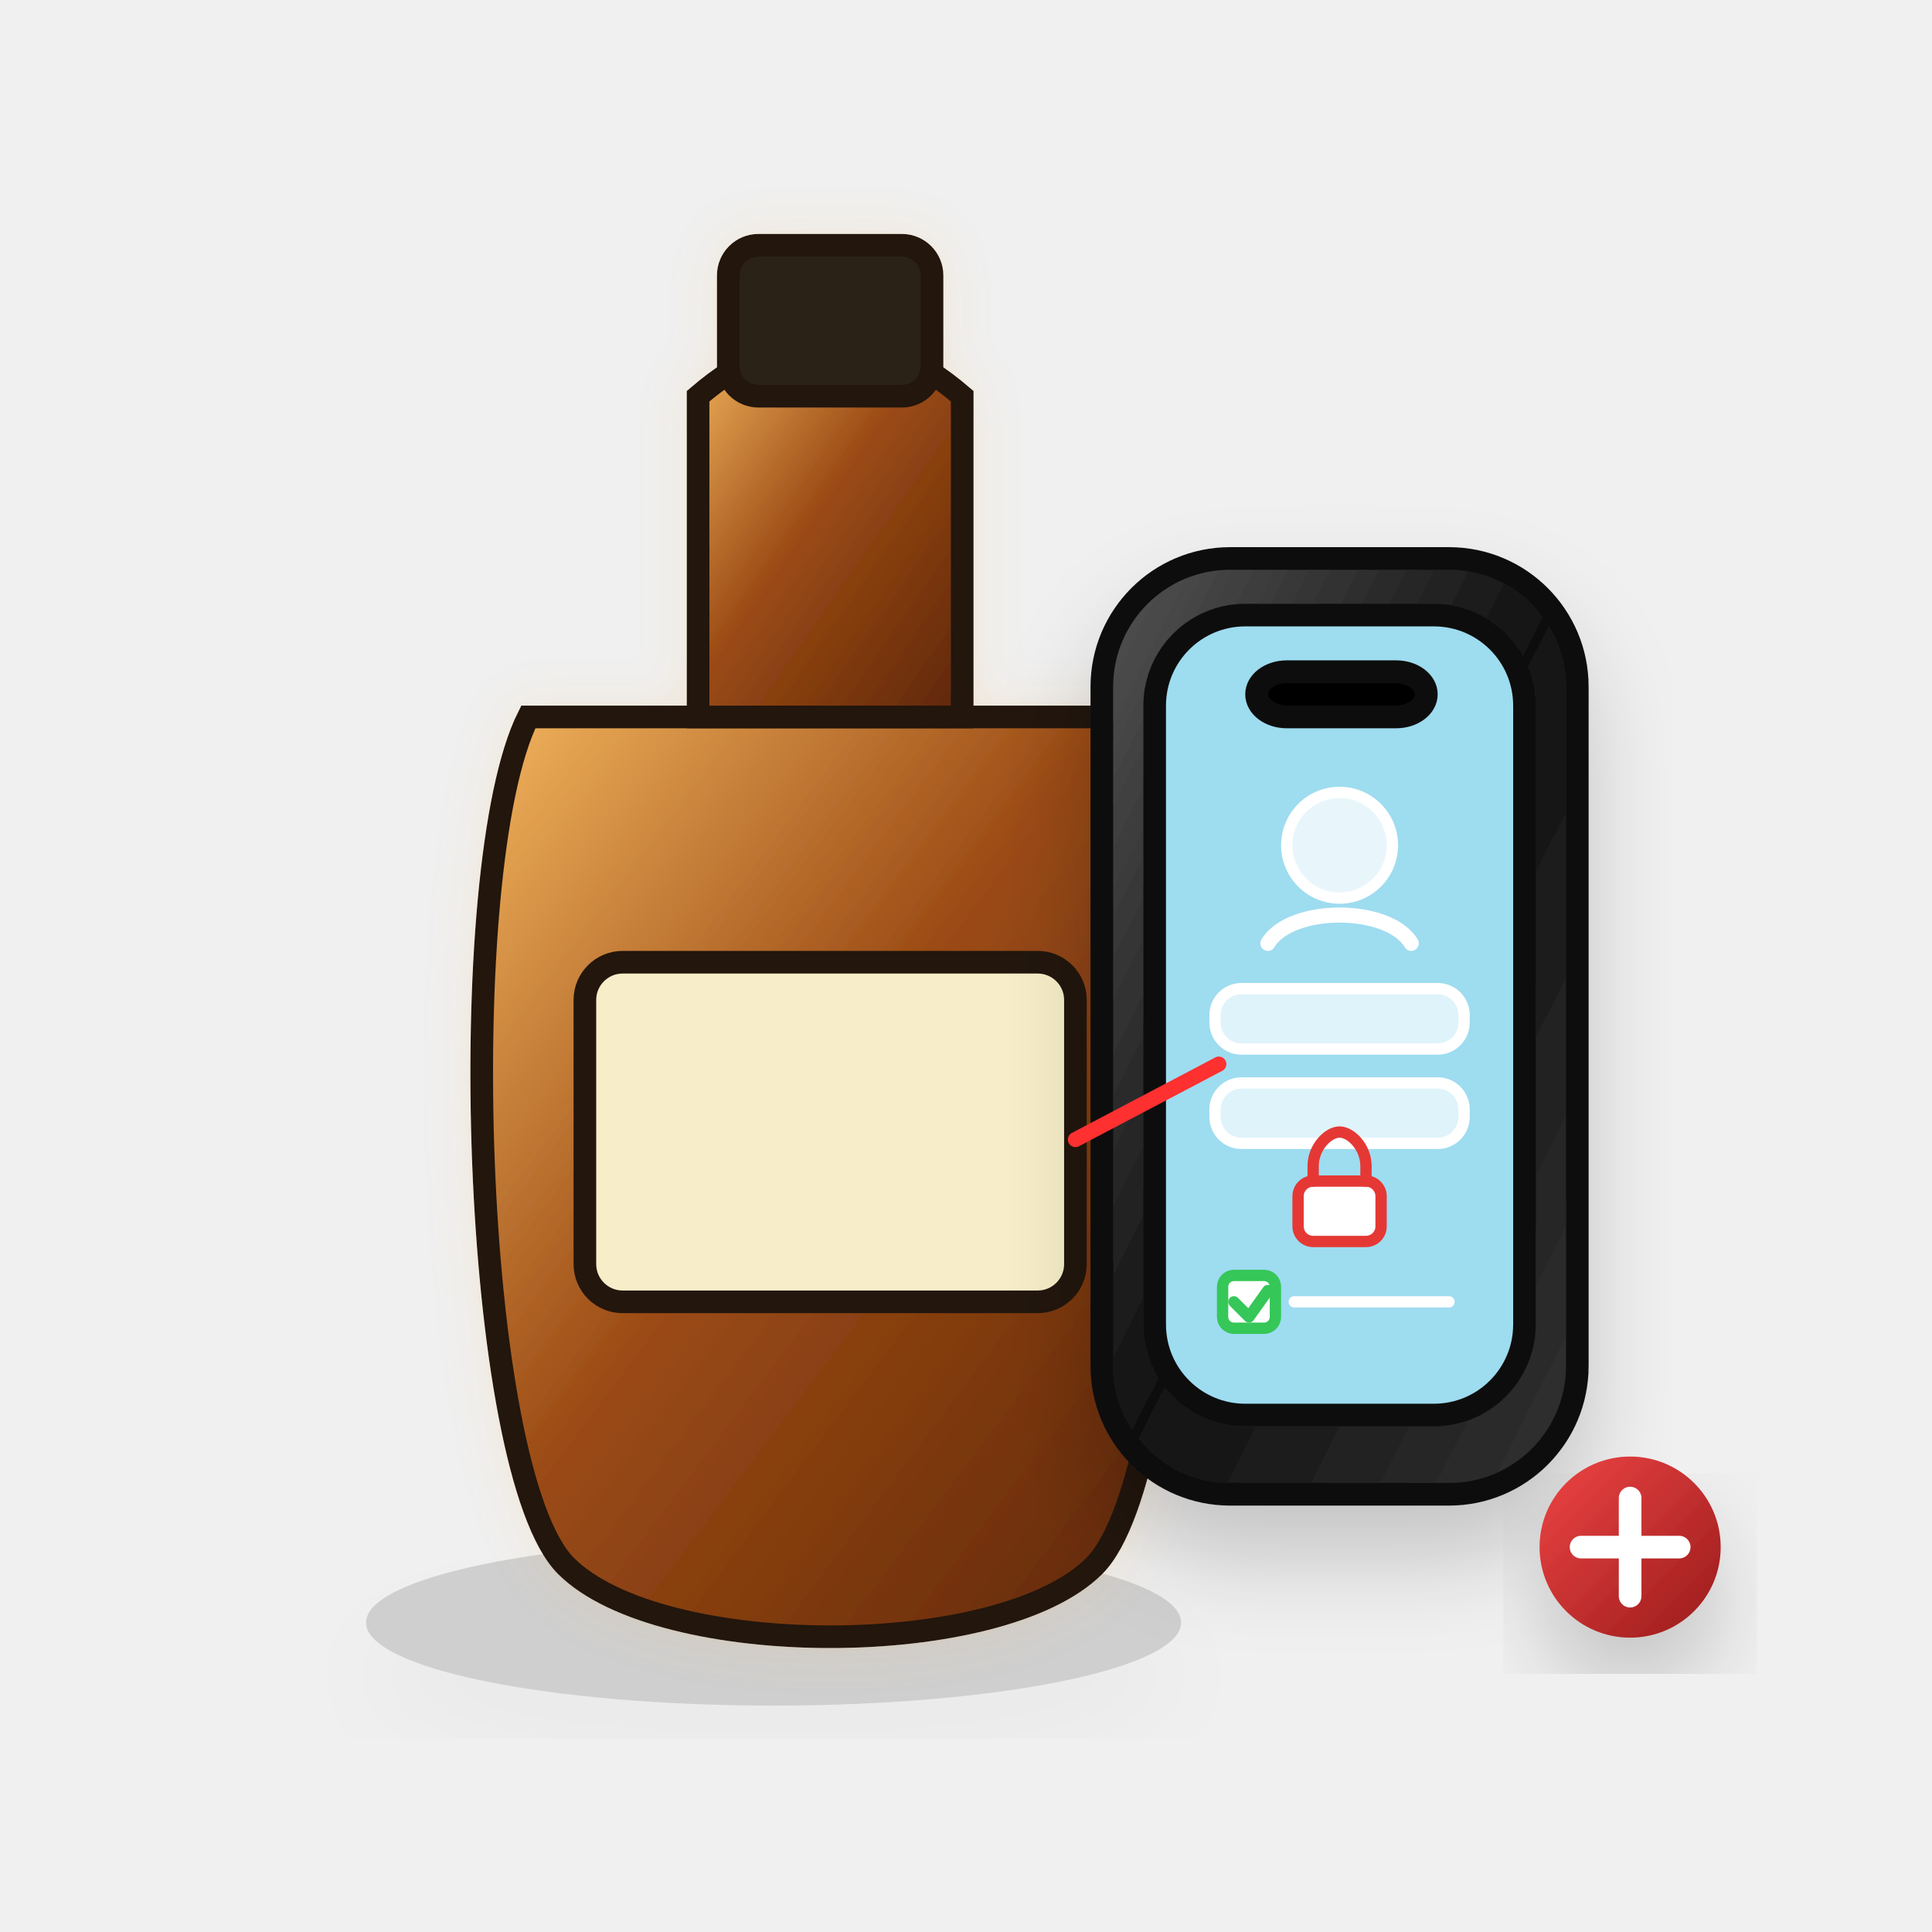
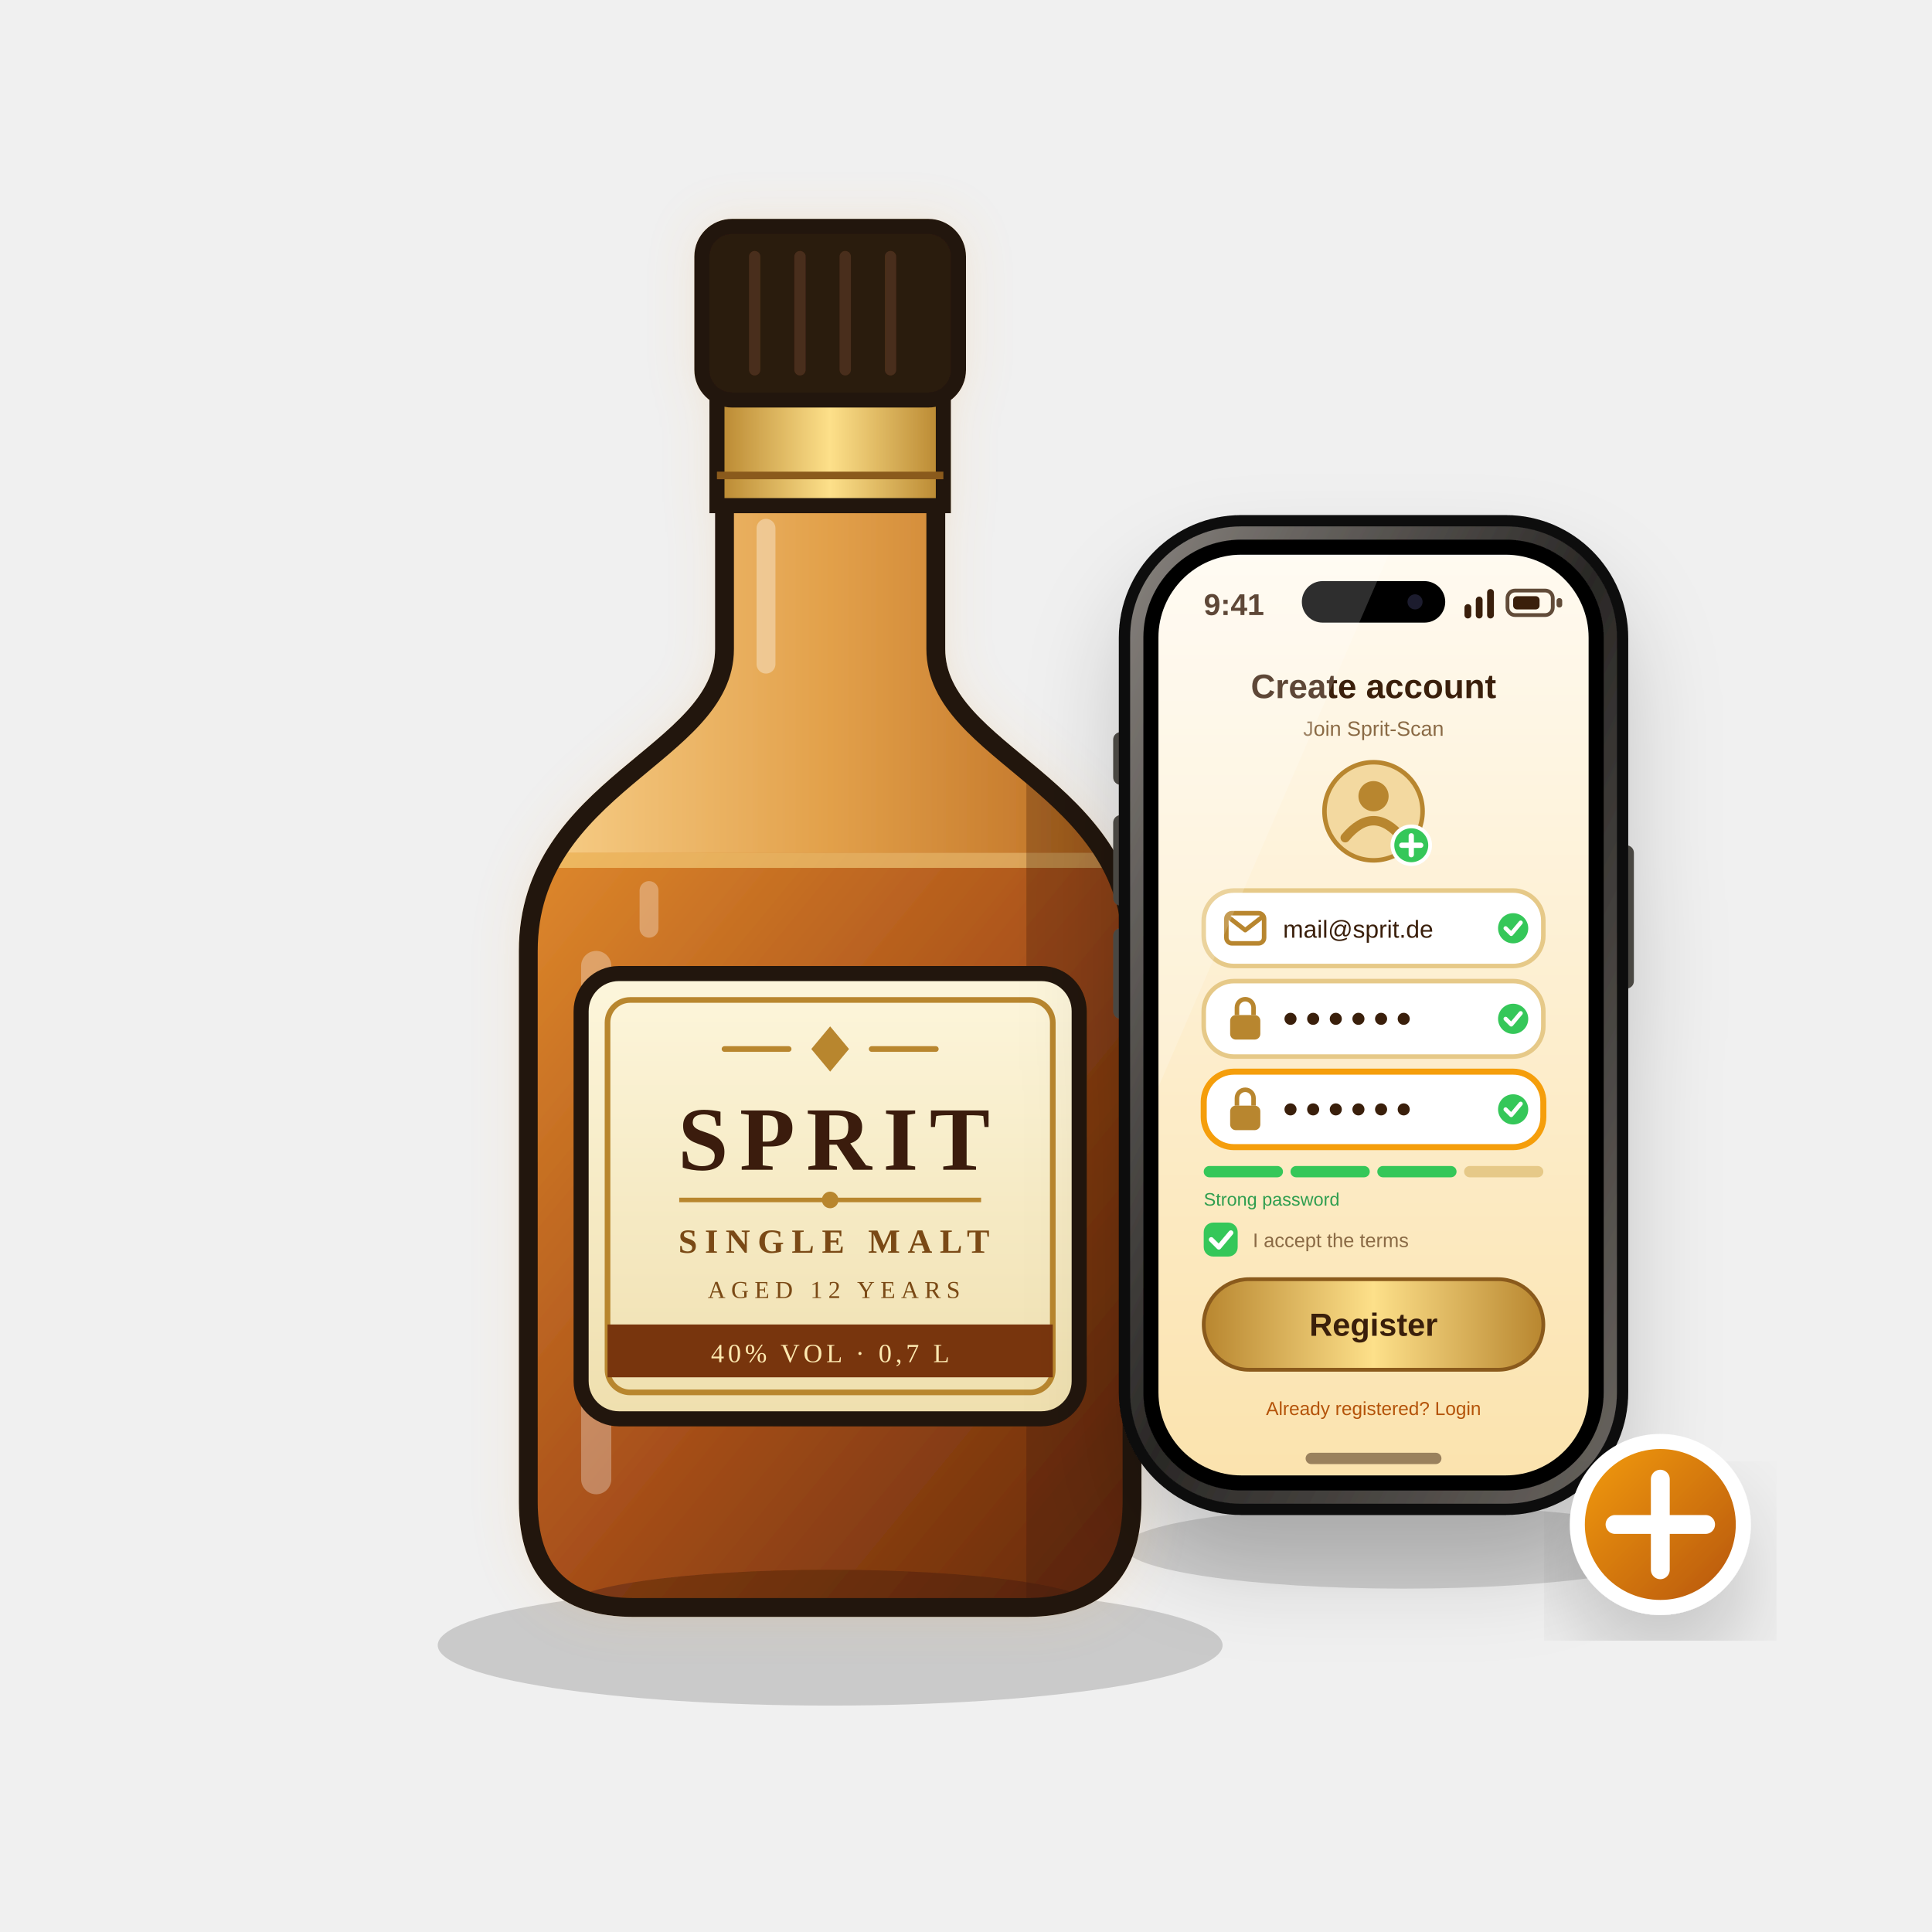
<svg xmlns="http://www.w3.org/2000/svg" width="512" height="512" viewBox="0 0 512 512" fill="none">
  <defs>
-     <linearGradient id="bottle" x2="1" y2="1">
-       <stop stop-color="#f2b45d" />
-       <stop offset=".45" stop-color="#9b4b15" />
+     <linearGradient id="bottle" x2="1" y2="0">
+       <stop stop-color="#f8d08a" />
+       <stop offset=".5" stop-color="#e2a04a" />
+       <stop offset="1" stop-color="#b9691f" />
+     </linearGradient>
+     <linearGradient id="liquid" x2="1" y2="1">
+       <stop stop-color="#e08a2c" />
+       <stop offset=".5" stop-color="#a8501a" />
      <stop offset="1" stop-color="#5e2608" />
    </linearGradient>
+     <linearGradient id="gold" x2="1" y2="0">
+       <stop stop-color="#b8862f" />
+       <stop offset=".5" stop-color="#fde08a" />
+       <stop offset="1" stop-color="#b8862f" />
+     </linearGradient>
+     <linearGradient id="label" x2="0" y2="1">
+       <stop stop-color="#fdf6dc" />
+       <stop offset="1" stop-color="#efdfae" />
+     </linearGradient>
    <linearGradient id="phone" x2="1" y2="1">
-       <stop stop-color="#555" />
-       <stop offset=".5" stop-color="#111" />
-       <stop offset="1" stop-color="#333" />
+       <stop stop-color="#8a8580" />
+       <stop offset=".5" stop-color="#2a2826" />
+       <stop offset="1" stop-color="#6b6661" />
    </linearGradient>
+     <linearGradient id="screen" x2="0" y2="1">
+       <stop stop-color="#fffaf0" />
+       <stop offset="1" stop-color="#fbe3ae" />
+     </linearGradient>
+     <path id="bottleShape" d="M192 108 H248 V172 C248 200 300 208 300 252 V398 Q300 426 272 426 H168 Q140 426 140 398 V252 C140 208 192 200 192 172 Z" />
+     <clipPath id="bottleClip">
+       <use href="#bottleShape" />
+     </clipPath>
+     <clipPath id="screenClip">
+       <rect x="299" y="149" width="114" height="244" rx="22" />
+     </clipPath>
    <linearGradient id="registerBadge" x2="1" y2="1">
-       <stop stop-color="#ef4444" />
-       <stop offset="1" stop-color="#991b1b" />
+       <stop stop-color="#f59e0b" />
+       <stop offset="1" stop-color="#b45309" />
    </linearGradient>
    <filter id="shadow" x="-20%" y="-20%" width="140%" height="140%">
      <feDropShadow dx="0" dy="14" stdDeviation="12" flood-color="#000" flood-opacity=".18" />
    </filter>
    <filter id="softGlow" x="-20%" y="-20%" width="140%" height="140%">
      <feDropShadow dx="0" dy="0" stdDeviation="6" flood-color="#f2b45d" flood-opacity=".18" />
    </filter>
  </defs>
-   <ellipse cx="205" cy="430" rx="108" ry="22" fill="#000" opacity=".14" filter="url(#shadow)" />
-   <g stroke="#24170c" stroke-width="6" filter="url(#softGlow)">
-     <path d="M140 190 C120 230 125 390 150 415 C175 440 265 440 290 415 C315 390 320 230 300 190 Z" fill="url(#bottle)" />
-     <path d="M185 190 L185 105 Q220 75 255 105 L255 190 Z" fill="url(#bottle)" />
-     <rect x="193" y="65" width="54" height="40" rx="8" fill="#2b2117" />
-     <rect x="155" y="255" width="130" height="90" rx="10" fill="#f7edc8" />
+   <ellipse cx="220" cy="436" rx="104" ry="16" fill="#000" opacity=".16" />
+   <ellipse cx="372" cy="410" rx="74" ry="11" fill="#000" opacity=".14" />
+   <g filter="url(#softGlow)">
+     <use href="#bottleShape" fill="url(#bottle)" />
+     <g clip-path="url(#bottleClip)">
+       <rect x="136" y="226" width="168" height="204" fill="url(#liquid)" />
+       <rect x="136" y="226" width="168" height="4" fill="#fde08a" opacity=".55" />
+       <rect x="272" y="200" width="32" height="230" fill="#3a1605" opacity=".28" />
+       <ellipse cx="220" cy="426" rx="70" ry="10" fill="#3a1605" opacity=".35" />
+     </g>
+     <use href="#bottleShape" stroke="#24170c" stroke-width="5" stroke-linejoin="round" />
+     <path d="M158 256 V392" stroke="#fff" stroke-width="8" stroke-linecap="round" opacity=".3" />
+     <path d="M172 236 V246" stroke="#fff" stroke-width="5" stroke-linecap="round" opacity=".3" />
+     <path d="M203 140 V176" stroke="#fff" stroke-width="5" stroke-linecap="round" opacity=".35" />
+     <rect x="190" y="104" width="60" height="30" fill="url(#gold)" stroke="#24170c" stroke-width="4" />
+     <path d="M190 126 H250" stroke="#8a5a1c" stroke-width="2" />
+     <rect x="186" y="60" width="68" height="46" rx="8" fill="#2b1a0e" stroke="#24170c" stroke-width="4" />
+     <path d="M200 68 V98 M212 68 V98 M224 68 V98 M236 68 V98" stroke="#4a2f1a" stroke-width="3" stroke-linecap="round" />
+     <path d="M188 98 H252" stroke="url(#gold)" stroke-width="3" />
+     <rect x="154" y="258" width="132" height="118" rx="10" fill="url(#label)" stroke="#24170c" stroke-width="4" />
+     <rect x="161" y="265" width="118" height="104" rx="6" stroke="#b8862f" stroke-width="1.5" />
+     <path d="M220 272 l5 6 -5 6 -5 -6 z" fill="#b8862f" />
+     <path d="M192 278 H209 M231 278 H248" stroke="#b8862f" stroke-width="1.5" stroke-linecap="round" />
+     <g font-family="Georgia, 'Times New Roman', serif" text-anchor="middle">
+       <text x="221" y="310" font-size="24" font-weight="700" letter-spacing="3" fill="#3a1f0b">SPRIT</text>
+       <path d="M180 318 H260" stroke="#b8862f" stroke-width="1.2" />
+       <circle cx="220" cy="318" r="2.2" fill="#b8862f" />
+       <text x="221" y="332" font-size="9" font-weight="700" letter-spacing="2" fill="#7a4a14">SINGLE MALT</text>
+       <text x="221" y="344" font-size="6.5" letter-spacing="1.5" fill="#7a4a14">AGED 12 YEARS</text>
+       <rect x="161" y="351" width="118" height="14" fill="#78350f" />
+       <text x="220" y="361" font-size="7" letter-spacing="1" fill="#fde9b0">40% VOL · 0,7 L</text>
+     </g>
  </g>
-   <g stroke="#111" stroke-width="6" filter="url(#shadow)">
-     <rect x="292" y="148" width="126" height="248" rx="34" fill="url(#phone)" />
-     <rect x="306" y="163" width="98" height="212" rx="24" fill="#9edcf0" />
-     <rect x="333" y="178" width="45" height="12" rx="8" fill="#050505" />
-     <circle cx="355" cy="224" r="14" fill="#e8f6fb" stroke="#ffffff" stroke-width="3" />
-     <path d="M336 250 C342 240 368 240 374 250" stroke="#ffffff" stroke-width="4" stroke-linecap="round" />
-     <rect x="322" y="262" width="66" height="16" rx="7" fill="#dff3fa" stroke="#ffffff" stroke-width="3" />
-     <rect x="322" y="287" width="66" height="16" rx="7" fill="#dff3fa" stroke="#ffffff" stroke-width="3" />
-     <rect x="344" y="313" width="22" height="16" rx="4" fill="#ffffff" stroke="#e53935" stroke-width="3" />
-     <path d="M348 313 V309 C348 304 352 300 355 300 C358 300 362 304 362 309 V313" stroke="#e53935" stroke-width="3" stroke-linecap="round" />
-     <rect x="324" y="338" width="14" height="14" rx="3" fill="#ffffff" stroke="#35c759" stroke-width="3" />
-     <path d="M327 345 L331 349 L336 342" stroke="#35c759" stroke-width="3" stroke-linecap="round" stroke-linejoin="round" />
-     <line x1="343" y1="345" x2="384" y2="345" stroke="#ffffff" stroke-width="3" stroke-linecap="round" />
+   <g transform="translate(8 -2)">
+     <g filter="url(#shadow)">
+       <rect x="287" y="196" width="4" height="14" rx="2" fill="#4a4643" />
+       <rect x="287" y="218" width="4" height="24" rx="2" fill="#4a4643" />
+       <rect x="287" y="248" width="4" height="24" rx="2" fill="#4a4643" />
+       <rect x="421" y="226" width="4" height="38" rx="2" fill="#4a4643" />
+       <rect x="290" y="140" width="132" height="262" rx="31" fill="url(#phone)" stroke="#111" stroke-width="3" />
+       <rect x="295" y="145" width="122" height="252" rx="26" fill="#050505" />
+     </g>
+     <g clip-path="url(#screenClip)" font-family="-apple-system, 'Helvetica Neue', Arial, sans-serif">
+       <rect x="299" y="149" width="114" height="244" fill="url(#screen)" />
+       <text x="311" y="165" font-size="8" font-weight="700" fill="#3a1f0b">9:41</text>
+       <rect x="337" y="156" width="38" height="11" rx="5.5" fill="#000" />
+       <circle cx="367" cy="161.5" r="2" fill="#1c1c2e" />
+       <path d="M381 165 v-2 M384 165 v-4 M387 165 v-6" stroke="#3a1f0b" stroke-width="1.8" stroke-linecap="round" />
+       <rect x="391.5" y="158.5" width="12" height="6.5" rx="2" stroke="#3a1f0b" stroke-width="1" opacity=".8" />
+       <rect x="393" y="160" width="7" height="3.5" rx="1" fill="#3a1f0b" />
+       <rect x="404.5" y="160.5" width="1.5" height="2.5" rx=".7" fill="#3a1f0b" opacity=".8" />
+       <g text-anchor="middle">
+         <text x="356" y="187" font-size="9" font-weight="700" fill="#3a1f0b">Create account</text>
+         <text x="356" y="197" font-size="5.5" fill="#8a6a45">Join Sprit-Scan</text>
+       </g>
+       <circle cx="356" cy="217" r="13" fill="#f3d9a0" stroke="#b8862f" stroke-width="1.2" />
+       <circle cx="356" cy="213" r="4" fill="#b8862f" />
+       <path d="M348.5 224 q7.5 -9 15 0" stroke="#b8862f" stroke-width="2.5" stroke-linecap="round" />
+       <circle cx="366" cy="226" r="5" fill="#35c759" stroke="#fff" stroke-width="1" />
+       <path d="M366 223.5 v5 M363.5 226 h5" stroke="#fff" stroke-width="1.4" stroke-linecap="round" />
+       <rect x="311" y="238" width="90" height="20" rx="8" fill="#fff" stroke="#e6c988" stroke-width="1.2" />
+       <rect x="317" y="244" width="10" height="8" rx="1.5" stroke="#b8862f" stroke-width="1.2" />
+       <path d="M317.5 245 l4.5 3.5 l4.5 -3.5" stroke="#b8862f" stroke-width="1.2" stroke-linejoin="round" />
+       <text x="332" y="250.5" font-size="6.5" fill="#3a1f0b">mail@sprit.de</text>
+       <circle cx="393" cy="248" r="4" fill="#35c759" />
+       <path d="M391 248 l1.5 1.5 l2.5 -3" stroke="#fff" stroke-width="1.1" stroke-linecap="round" stroke-linejoin="round" />
+       <rect x="311" y="262" width="90" height="20" rx="8" fill="#fff" stroke="#e6c988" stroke-width="1.2" />
+       <rect x="318" y="271" width="8" height="6.5" rx="1.5" fill="#b8862f" />
+       <path d="M319.8 271 v-2 a2.2 2.2 0 0 1 4.4 0 v2" stroke="#b8862f" stroke-width="1.2" />
+       <g fill="#3a1f0b">
+         <circle cx="334" cy="272" r="1.6" />
+         <circle cx="340" cy="272" r="1.6" />
+         <circle cx="346" cy="272" r="1.6" />
+         <circle cx="352" cy="272" r="1.6" />
+         <circle cx="358" cy="272" r="1.6" />
+         <circle cx="364" cy="272" r="1.6" />
+       </g>
+       <circle cx="393" cy="272" r="4" fill="#35c759" />
+       <path d="M391 272 l1.5 1.5 l2.5 -3" stroke="#fff" stroke-width="1.1" stroke-linecap="round" stroke-linejoin="round" />
+       <rect x="311" y="286" width="90" height="20" rx="8" fill="#fff" stroke="#f59e0b" stroke-width="1.6" />
+       <rect x="318" y="295" width="8" height="6.5" rx="1.5" fill="#b8862f" />
+       <path d="M319.8 295 v-2 a2.2 2.2 0 0 1 4.4 0 v2" stroke="#b8862f" stroke-width="1.2" />
+       <g fill="#3a1f0b">
+         <circle cx="334" cy="296" r="1.6" />
+         <circle cx="340" cy="296" r="1.6" />
+         <circle cx="346" cy="296" r="1.6" />
+         <circle cx="352" cy="296" r="1.6" />
+         <circle cx="358" cy="296" r="1.6" />
+         <circle cx="364" cy="296" r="1.6" />
+       </g>
+       <circle cx="393" cy="296" r="4" fill="#35c759" />
+       <path d="M391 296 l1.5 1.5 l2.5 -3" stroke="#fff" stroke-width="1.1" stroke-linecap="round" stroke-linejoin="round" />
+       <rect x="311" y="311" width="21" height="3" rx="1.5" fill="#35c759" />
+       <rect x="334" y="311" width="21" height="3" rx="1.5" fill="#35c759" />
+       <rect x="357" y="311" width="21" height="3" rx="1.5" fill="#35c759" />
+       <rect x="380" y="311" width="21" height="3" rx="1.5" fill="#e6c988" />
+       <text x="311" y="321.5" font-size="4.8" fill="#2f9e4f">Strong password</text>
+       <rect x="311" y="326" width="9" height="9" rx="2.5" fill="#35c759" />
+       <path d="M313 330.5 l2 2 l3.2 -3.8" stroke="#fff" stroke-width="1.3" stroke-linecap="round" stroke-linejoin="round" />
+       <text x="324" y="332.5" font-size="5.2" fill="#8a6a45">I accept the terms</text>
+       <rect x="311" y="341" width="90" height="24" rx="12" fill="url(#gold)" stroke="#8a5a1c" stroke-width="1" />
+       <text x="356" y="356" font-size="8.5" font-weight="700" fill="#3a1f0b" text-anchor="middle">Register</text>
+       <text x="356" y="377" font-size="5" fill="#b45309" text-anchor="middle">Already registered? Login</text>
+       <rect x="338" y="387" width="36" height="3" rx="1.5" fill="#3a1f0b" opacity=".5" />
+       <path d="M299 149 H360 L299 290 Z" fill="#fff" opacity=".18" />
+     </g>
  </g>
-   <line x1="285" y1="302" x2="323" y2="282" stroke="#ff3030" stroke-width="4" stroke-linecap="round" />
-   <circle cx="432" cy="410" r="24" fill="url(#registerBadge)" filter="url(#shadow)" />
-   <path d="M432 397 V423 M419 410 H445" stroke="white" stroke-width="6" stroke-linecap="round" stroke-linejoin="round" />
+   <circle cx="440" cy="404" r="22" fill="url(#registerBadge)" stroke="#fff" stroke-width="4" filter="url(#shadow)" />
+   <path d="M440 392 V416 M428 404 H452" stroke="white" stroke-width="5" stroke-linecap="round" stroke-linejoin="round" />
</svg>
